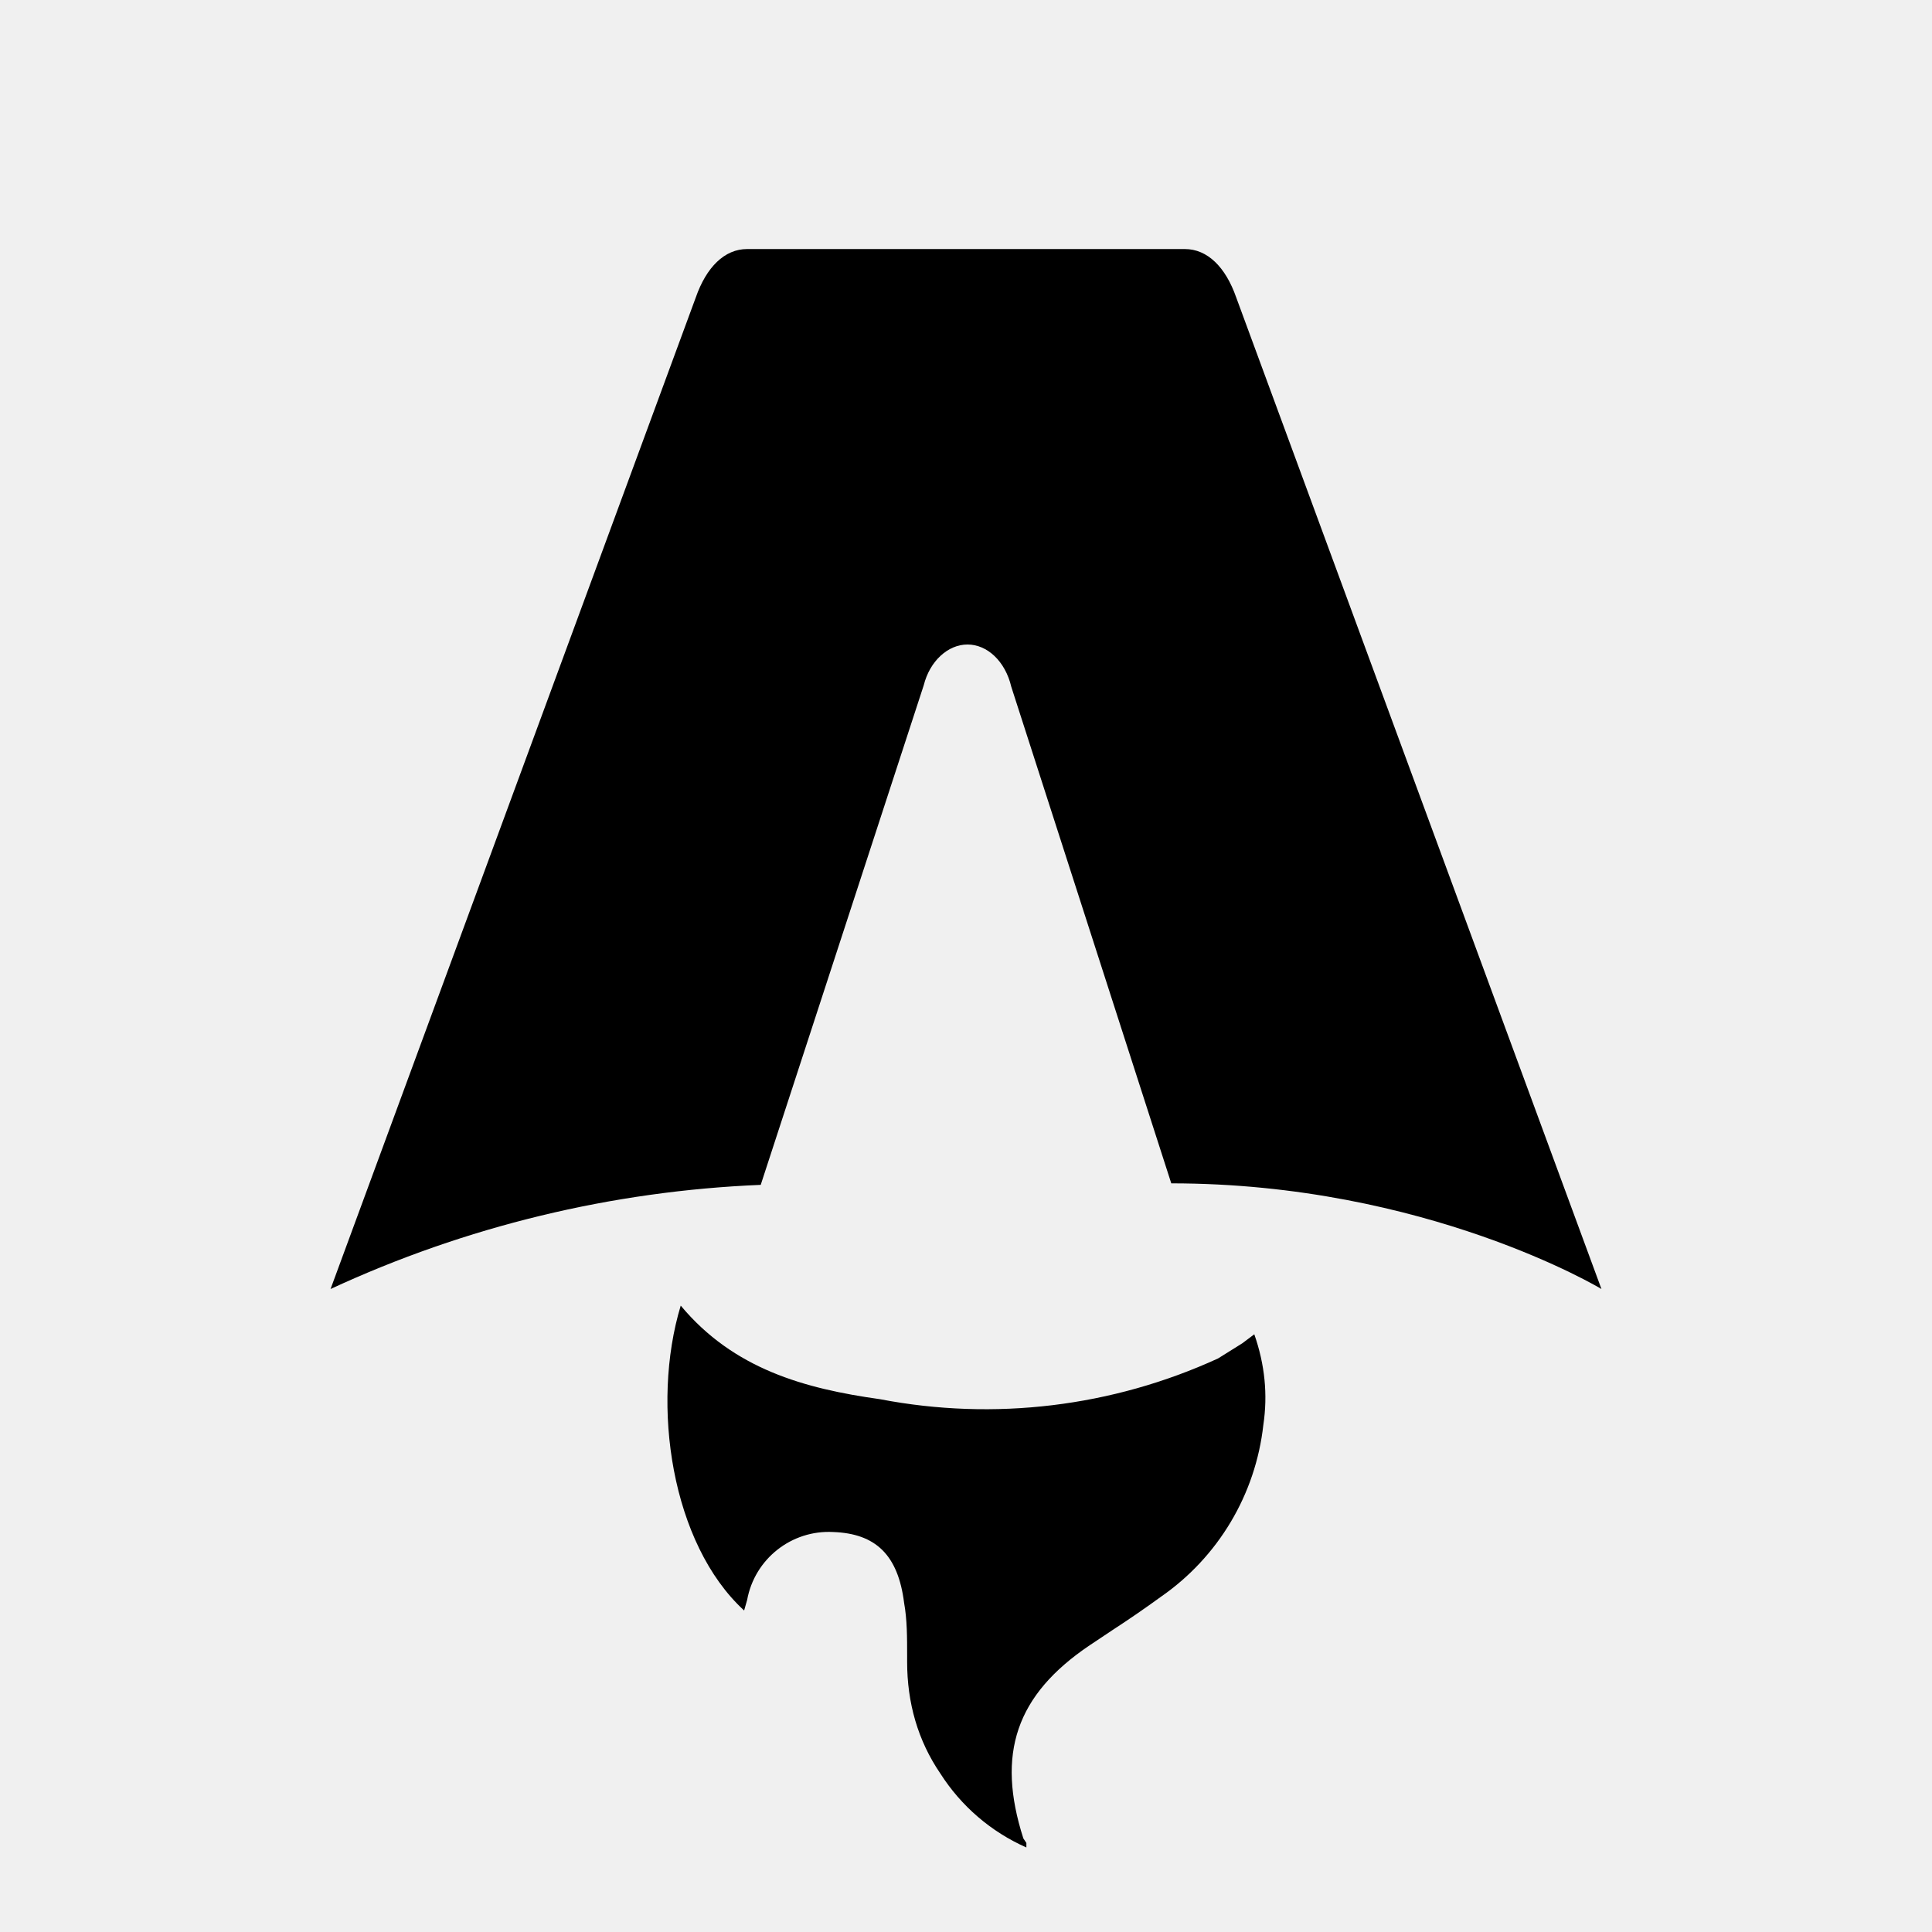
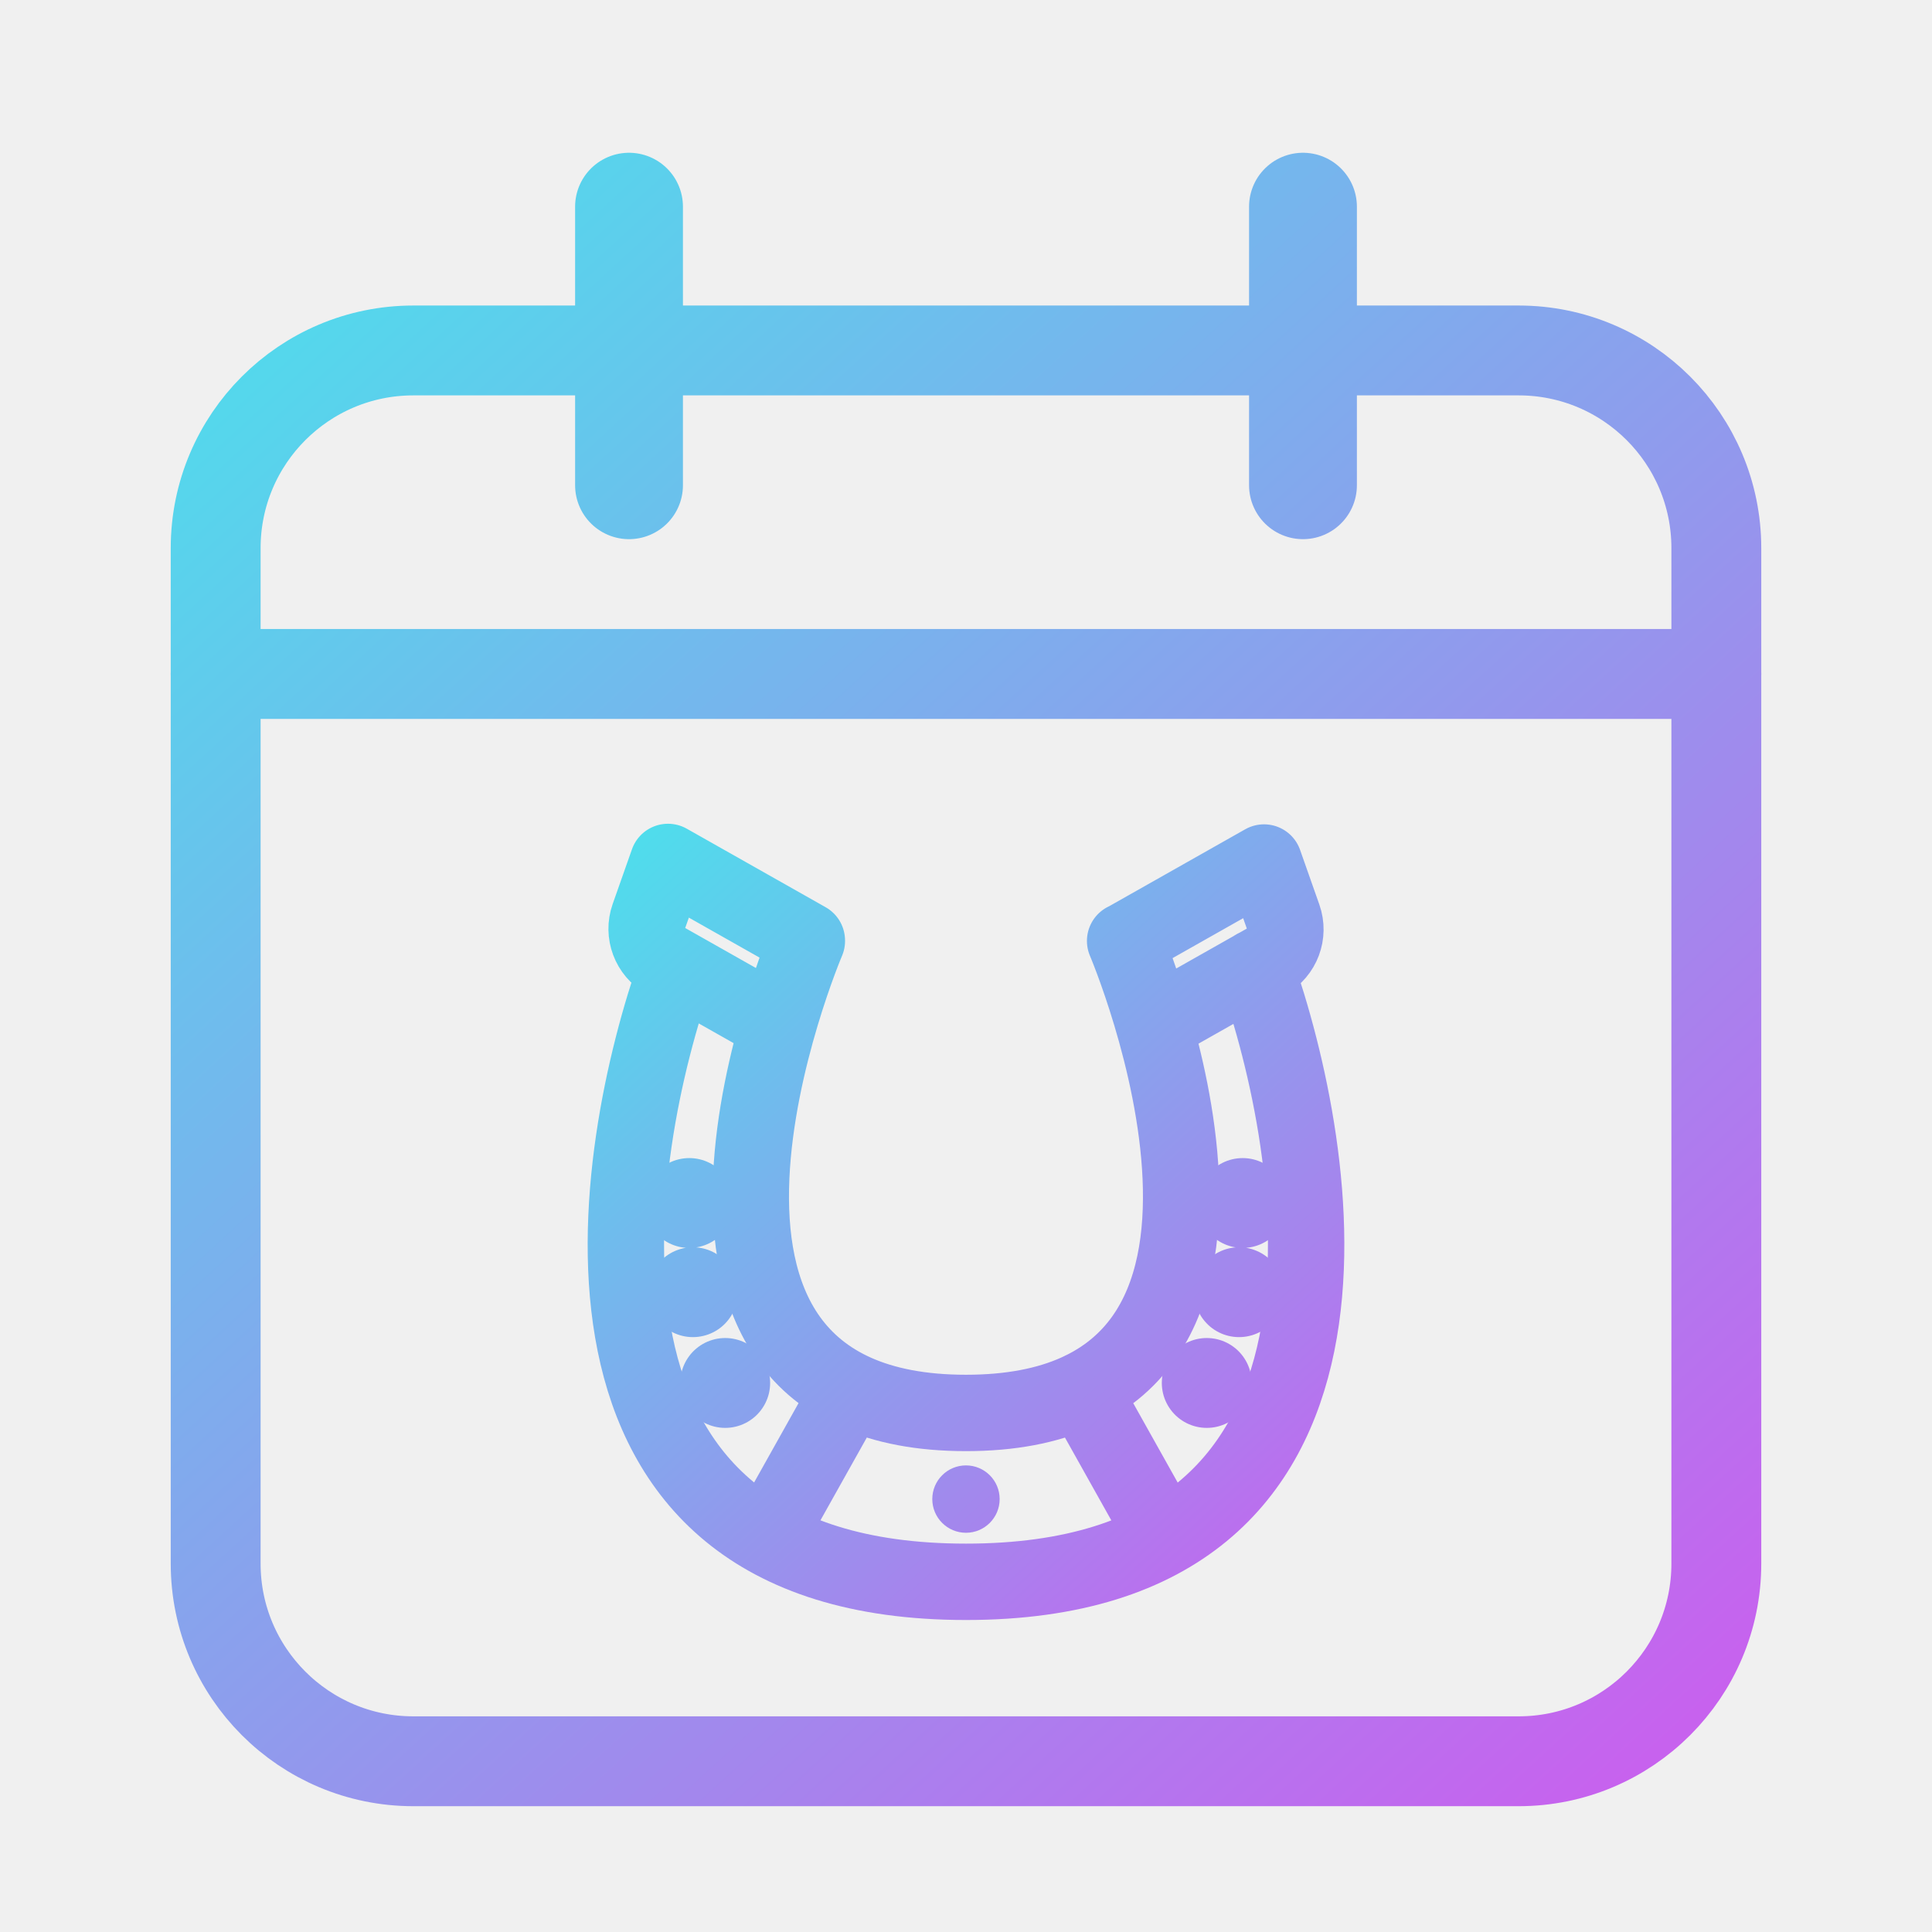
- <svg xmlns="http://www.w3.org/2000/svg" fill="none" viewBox="0 0 128 128">
-   <path d="M50.4 78.5a75.1 75.1 0 0 0-28.5 6.9l24.2-65.7c.7-2 1.9-3.2 3.4-3.2h29c1.5 0 2.7 1.2 3.4 3.2l24.2 65.7s-11.6-7-28.5-7L67 45.5c-.4-1.7-1.6-2.8-2.9-2.8-1.3 0-2.5 1.1-2.9 2.7L50.4 78.5Zm-1.1 28.2Zm-4.2-20.2c-2 6.6-.6 15.8 4.2 20.2a17.5 17.5 0 0 1 .2-.7 5.5 5.5 0 0 1 5.7-4.5c2.8.1 4.3 1.5 4.7 4.7.2 1.1.2 2.3.2 3.5v.4c0 2.7.7 5.2 2.2 7.4a13 13 0 0 0 5.7 4.9v-.3l-.2-.3c-1.8-5.6-.5-9.5 4.4-12.8l1.5-1a73 73 0 0 0 3.2-2.2 16 16 0 0 0 6.8-11.4c.3-2 .1-4-.6-6l-.8.6-1.6 1a37 37 0 0 1-22.4 2.7c-5-.7-9.7-2-13.2-6.2Z" />
-   <style>
-         path { fill: #000; }
-         @media (prefers-color-scheme: dark) {
-             path { fill: #FFF; }
-         }
-     </style>
+ <svg xmlns="http://www.w3.org/2000/svg" viewBox="0 0 430 430" width="512" height="512">
+   <defs>
+     <linearGradient id="hs" gradientUnits="userSpaceOnUse" x1="50" y1="40" x2="380" y2="400">
+       <stop offset="0" stop-color="#4BE1EC" />
+       <stop offset="1" stop-color="#CB5EEE" />
+     </linearGradient>
+   </defs>
+   <g fill="none" stroke="url(#hs)" stroke-linecap="round" stroke-linejoin="round">
+     <rect x="48" y="78" width="334" height="314" rx="44" stroke-width="20" />
+     <path stroke-width="20" d="M48 150h334" />
+     <path stroke-width="24" d="M140 46v62M290 46v62" />
+   </g>
+   <g transform="translate(215 272) scale(.5) translate(-215 -215)">
+     <g fill="none" stroke="url(#hs)" stroke-linecap="round" stroke-linejoin="round">
+       <path stroke-width="34" d="M343.793 101.655c28.913 81.878 63.338 273.464-128.806 273.464-192.142 0-157.688-191.556-128.759-273.445M285.83 89.836s89.601 210.113-70.851 210.113-70.814-210.113-70.814-210.113m-.013-.201L82.345 54.681 73.757 79.05a16.225 16.225 0 0 0 7.315 19.515l49.972 28.261M285.859 89.89l61.807-34.954 8.588 24.37a16.224 16.224 0 0 1-7.315 19.514l-49.972 28.262M126.465 355.36l36.777-65.669m140.183 65.669-36.777-65.669" />
+       <path stroke-width="40" d="M107.801 286.6h.012m214.351 0h.012M93.43 246.199h.013m243.09 0h.014M91.815 206.5h.014m246.319 0h.014" />
+     </g>
+     <path fill="url(#hs)" d="M199.993 338.295c0 8.281 6.714 14.995 14.995 14.995 8.281 0 14.995-6.714 14.995-14.995 0-8.281-6.714-14.995-14.995-14.995-8.281 0-14.995 6.714-14.995 14.995z" />
+   </g>
</svg>
